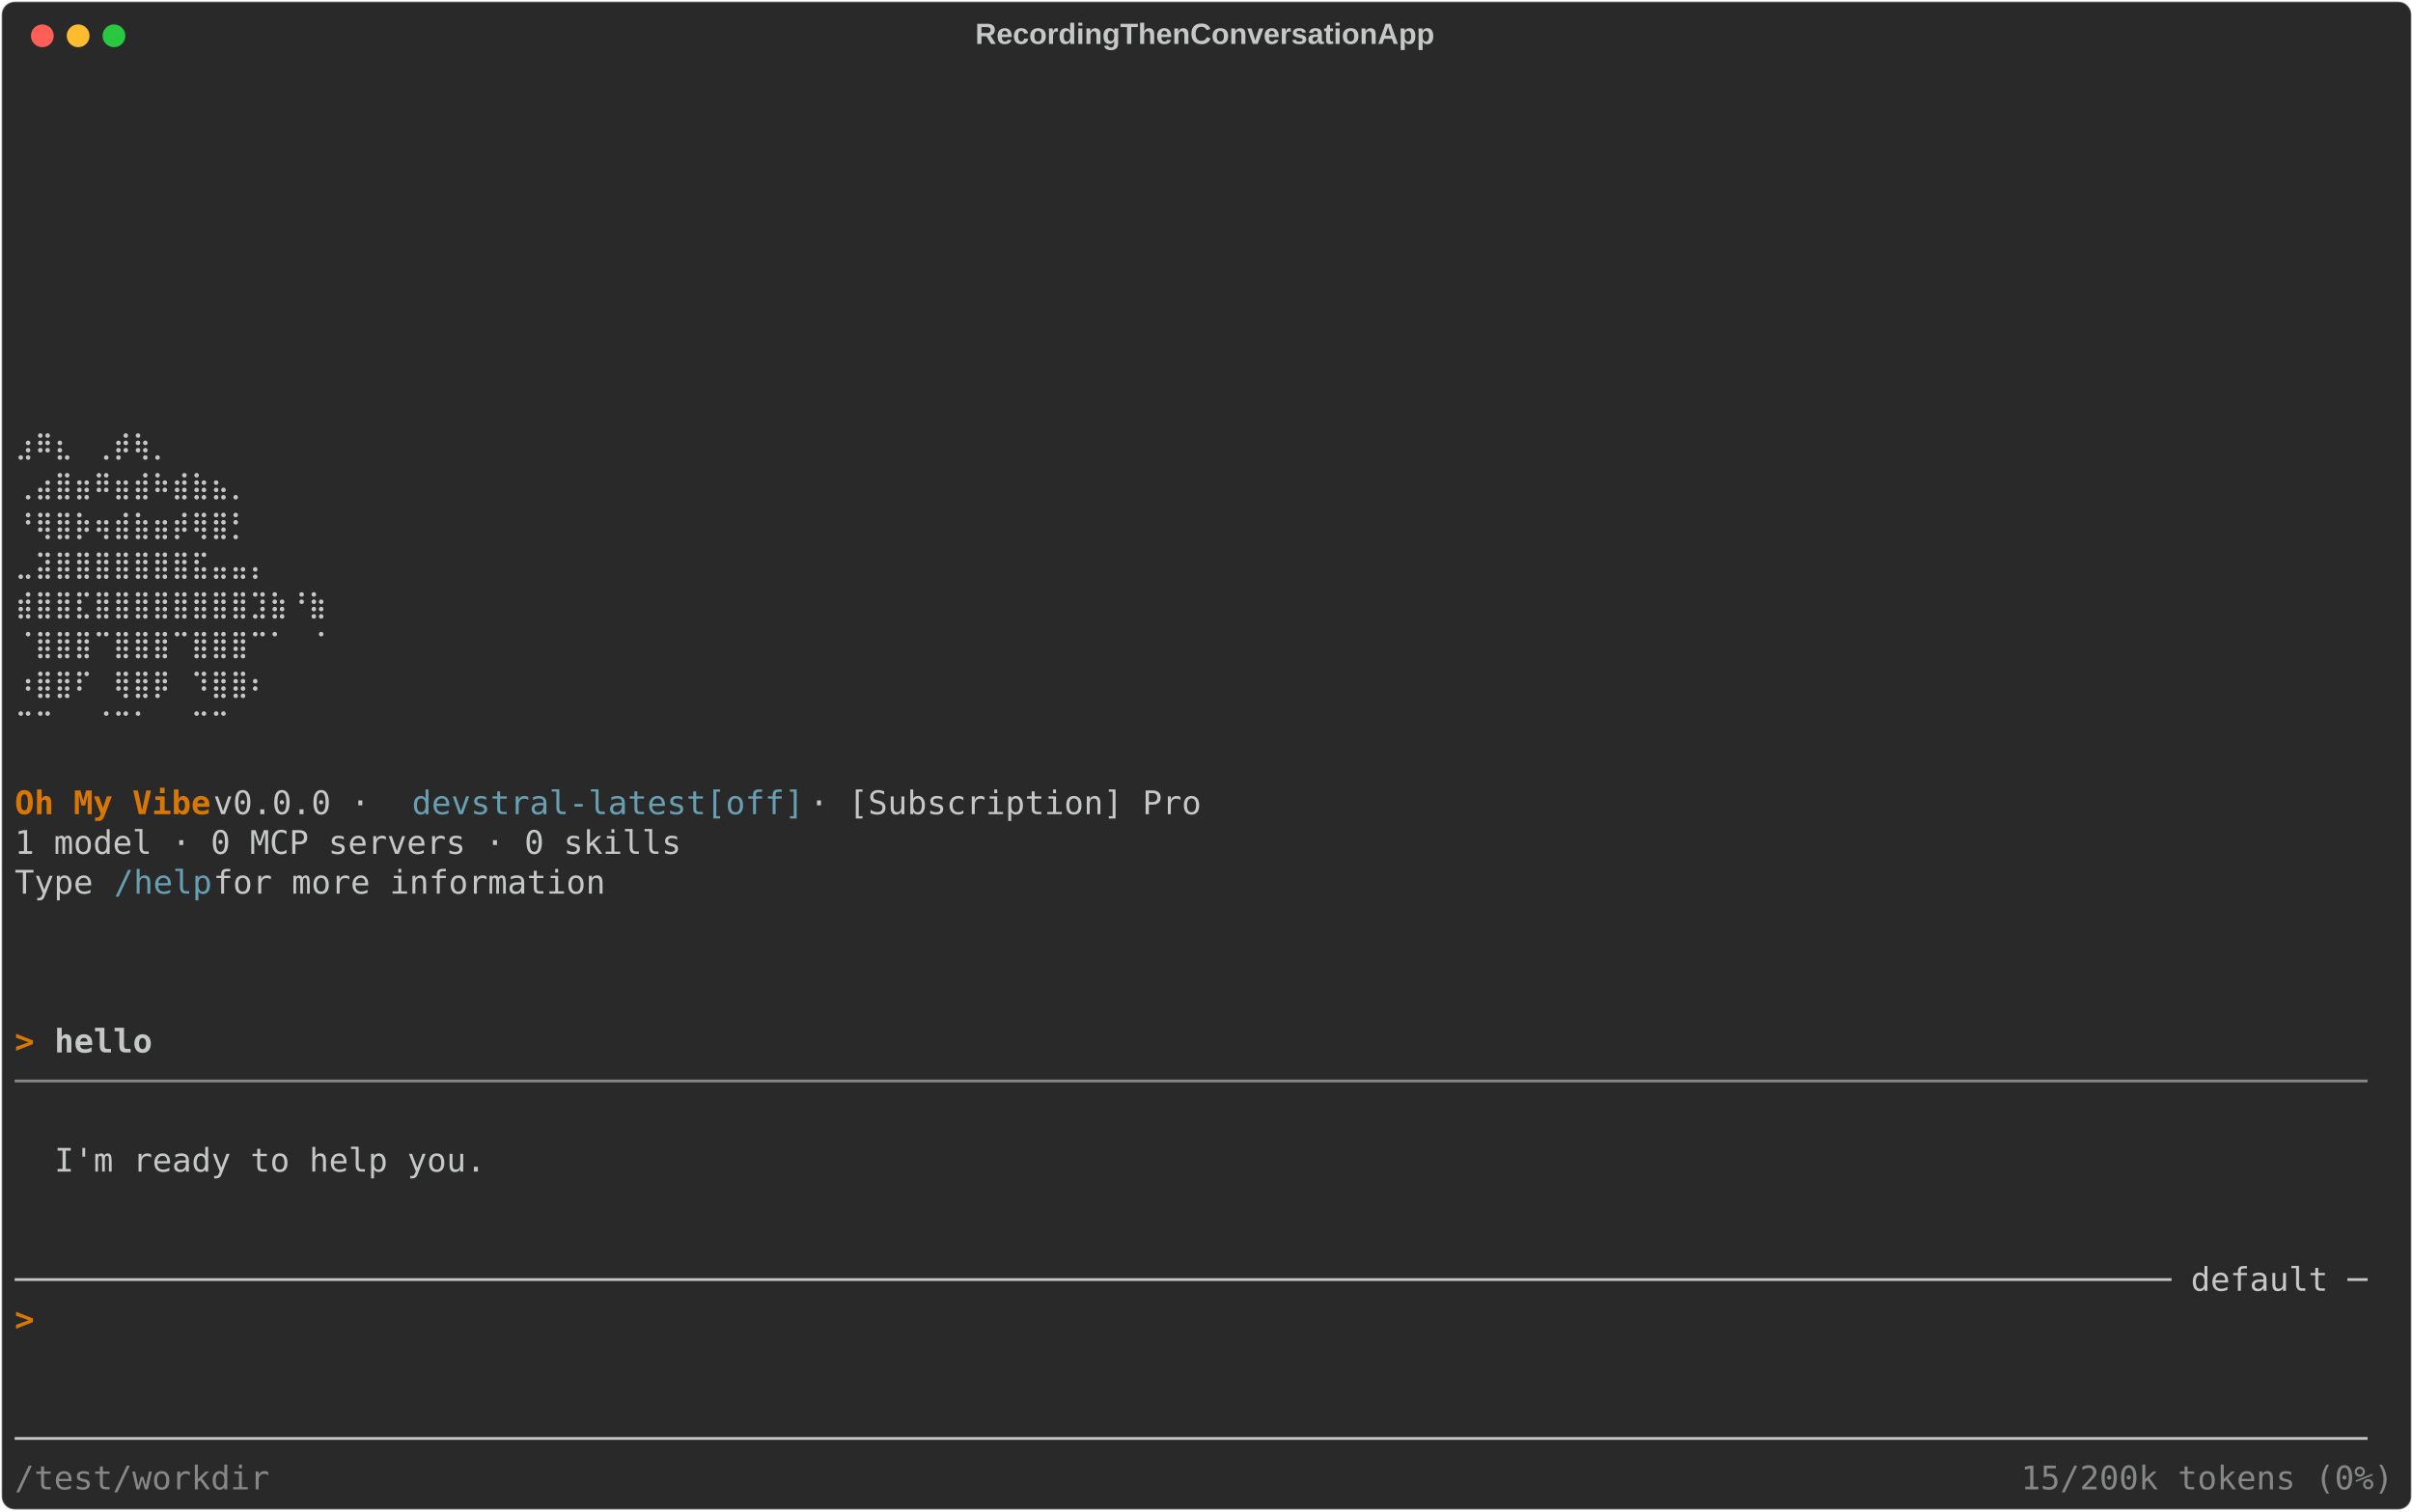
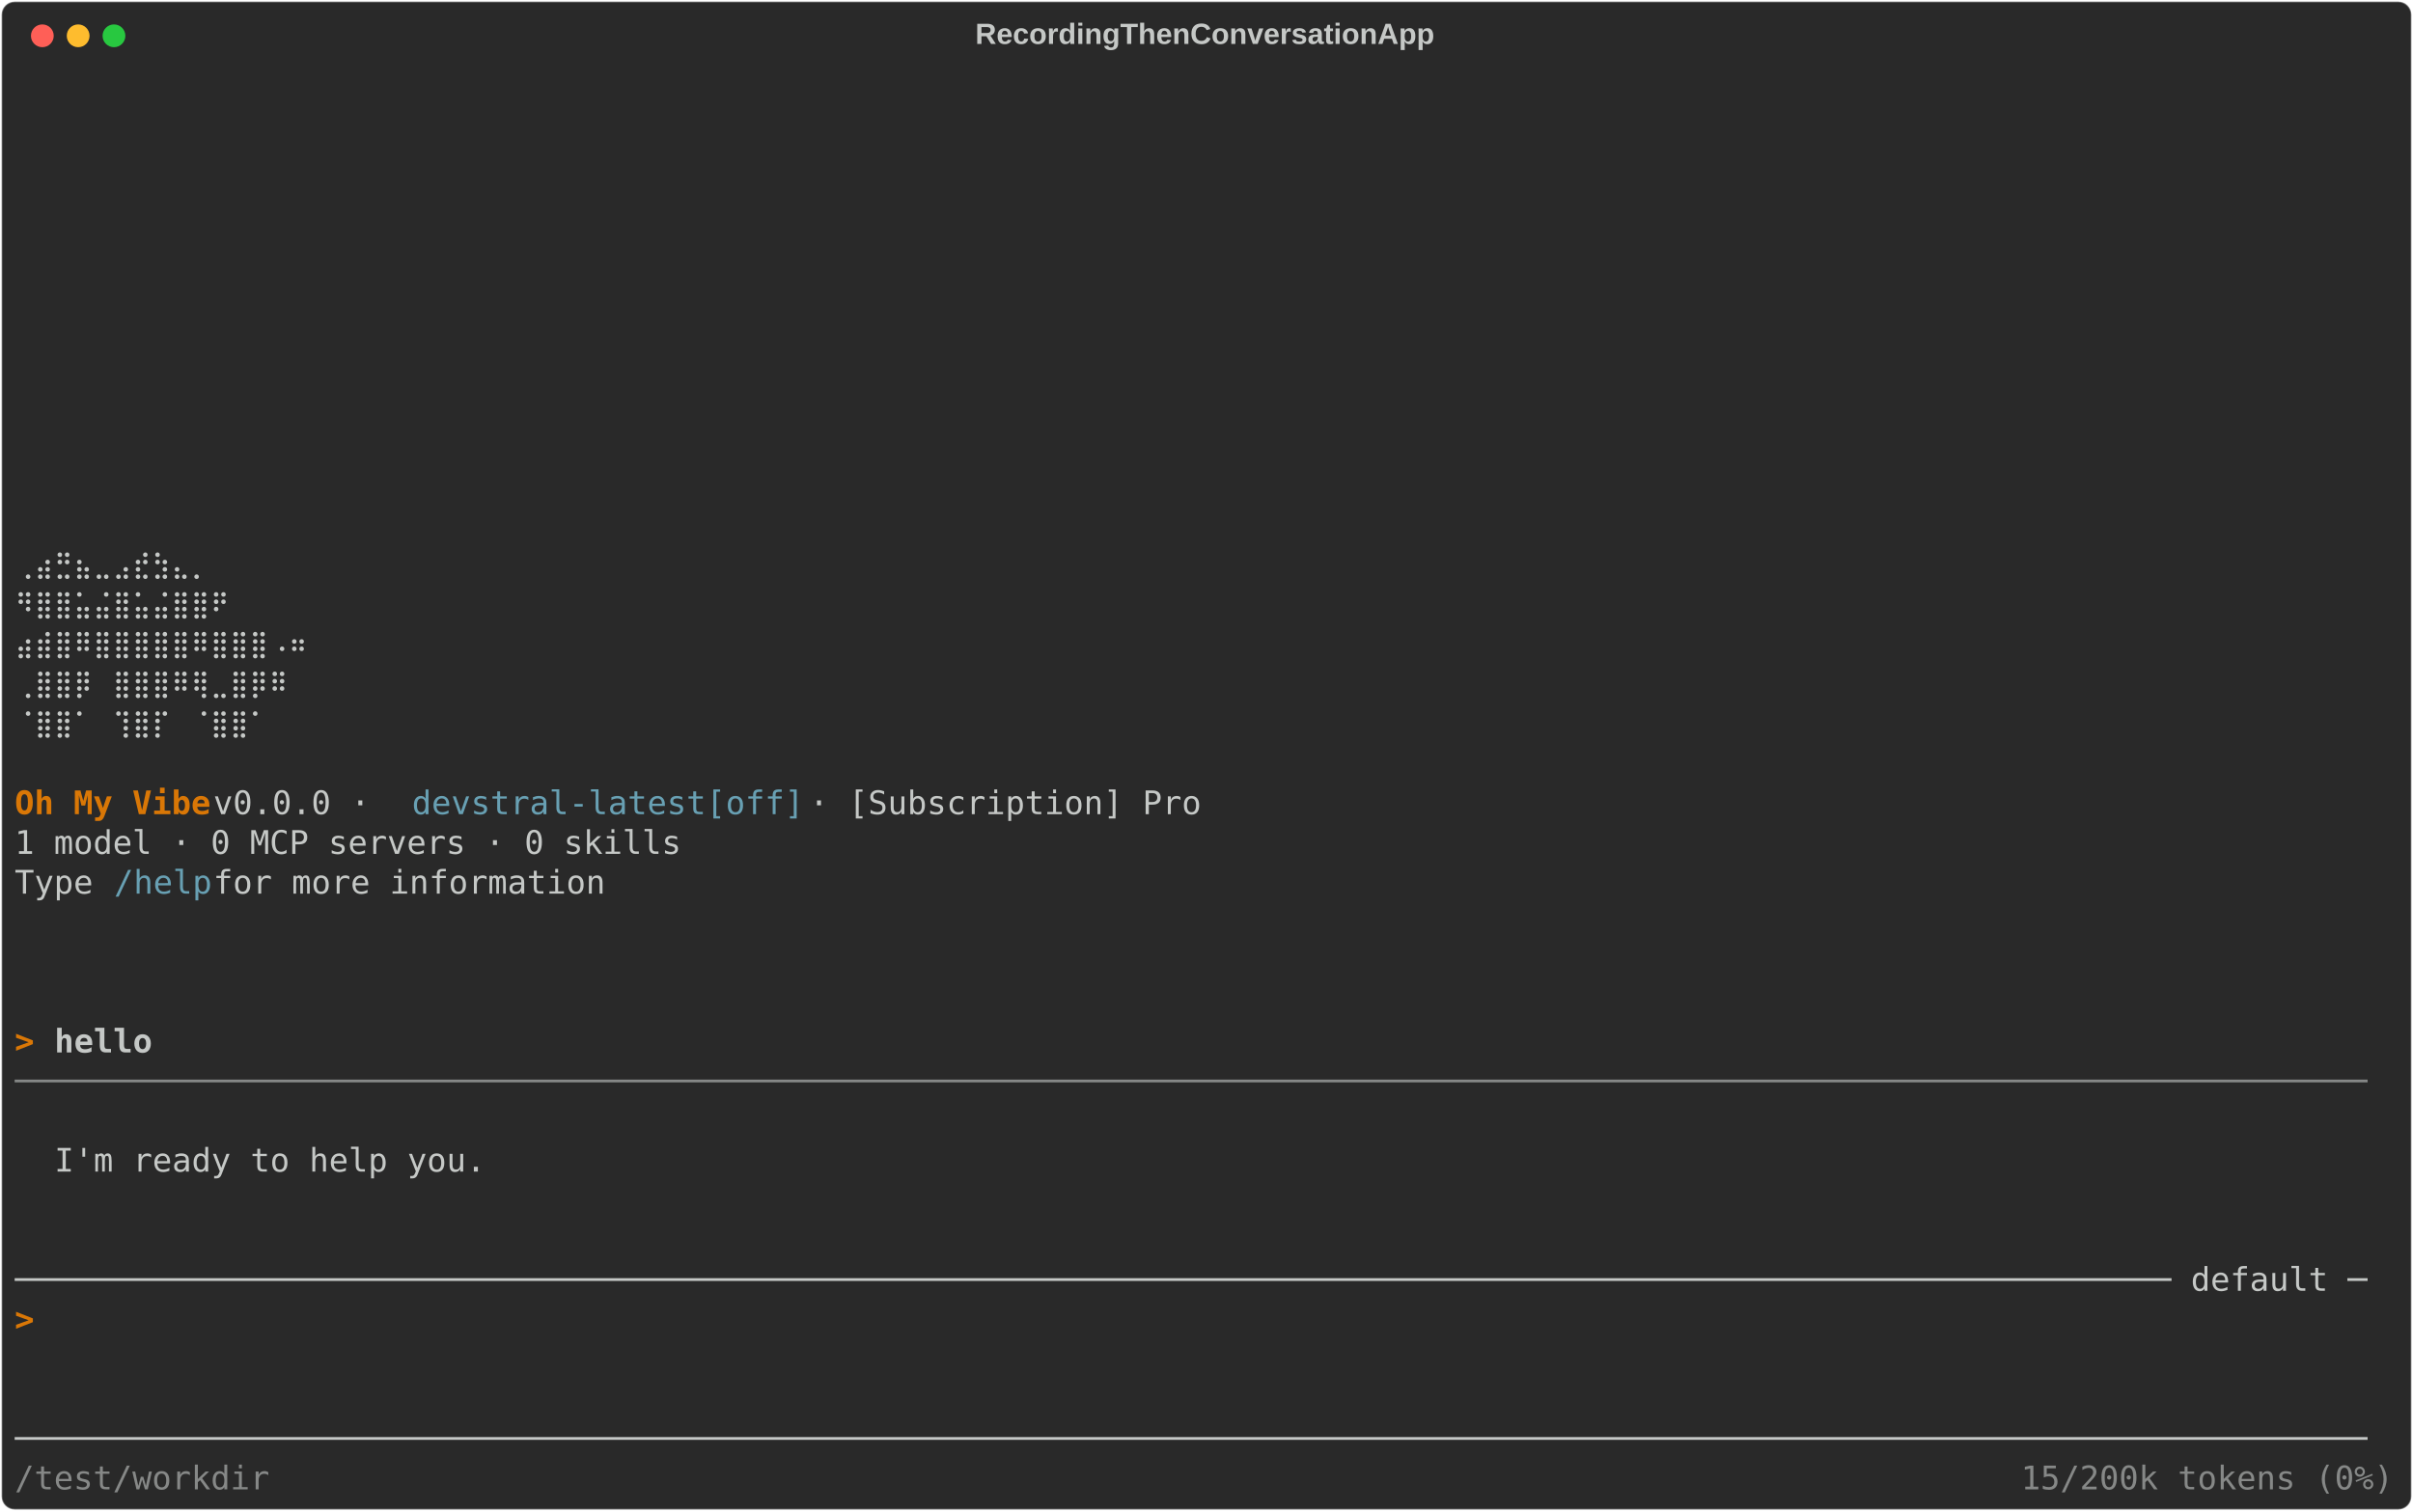
<svg xmlns="http://www.w3.org/2000/svg" class="rich-terminal" viewBox="0 0 1482 928.4">
  <style>

    @font-face {
        font-family: "Fira Code";
        src: local("FiraCode-Regular"),
                url("https://cdnjs.cloudflare.com/ajax/libs/firacode/6.2.0/woff2/FiraCode-Regular.woff2") format("woff2"),
                url("https://cdnjs.cloudflare.com/ajax/libs/firacode/6.2.0/woff/FiraCode-Regular.woff") format("woff");
        font-style: normal;
        font-weight: 400;
    }
    @font-face {
        font-family: "Fira Code";
        src: local("FiraCode-Bold"),
                url("https://cdnjs.cloudflare.com/ajax/libs/firacode/6.2.0/woff2/FiraCode-Bold.woff2") format("woff2"),
                url("https://cdnjs.cloudflare.com/ajax/libs/firacode/6.2.0/woff/FiraCode-Bold.woff") format("woff");
        font-style: bold;
        font-weight: 700;
    }

    .terminal-matrix {
        font-family: Fira Code, monospace;
        font-size: 20px;
        line-height: 24.4px;
        font-variant-east-asian: full-width;
    }

    .terminal-title {
        font-size: 18px;
        font-weight: bold;
        font-family: arial;
    }

    .terminal-r1 { fill: #c5c8c6 }
.terminal-r2 { fill: #d97706;font-weight: bold }
.terminal-r3 { fill: #68a0b3 }
.terminal-r4 { fill: #c5c8c6;font-weight: bold }
.terminal-r5 { fill: #868887 }
    </style>
  <defs>
    <clipPath id="terminal-clip-terminal">
      <rect x="0" y="0" width="1463.0" height="877.4" />
    </clipPath>
    <clipPath id="terminal-line-0">
      <rect x="0" y="1.5" width="1464" height="24.65" />
    </clipPath>
    <clipPath id="terminal-line-1">
      <rect x="0" y="25.9" width="1464" height="24.65" />
    </clipPath>
    <clipPath id="terminal-line-2">
      <rect x="0" y="50.3" width="1464" height="24.65" />
    </clipPath>
    <clipPath id="terminal-line-3">
      <rect x="0" y="74.7" width="1464" height="24.65" />
    </clipPath>
    <clipPath id="terminal-line-4">
      <rect x="0" y="99.1" width="1464" height="24.65" />
    </clipPath>
    <clipPath id="terminal-line-5">
      <rect x="0" y="123.5" width="1464" height="24.65" />
    </clipPath>
    <clipPath id="terminal-line-6">
      <rect x="0" y="147.9" width="1464" height="24.65" />
    </clipPath>
    <clipPath id="terminal-line-7">
      <rect x="0" y="172.3" width="1464" height="24.65" />
    </clipPath>
    <clipPath id="terminal-line-8">
      <rect x="0" y="196.7" width="1464" height="24.65" />
    </clipPath>
    <clipPath id="terminal-line-9">
      <rect x="0" y="221.1" width="1464" height="24.65" />
    </clipPath>
    <clipPath id="terminal-line-10">
      <rect x="0" y="245.5" width="1464" height="24.65" />
    </clipPath>
    <clipPath id="terminal-line-11">
      <rect x="0" y="269.9" width="1464" height="24.65" />
    </clipPath>
    <clipPath id="terminal-line-12">
      <rect x="0" y="294.3" width="1464" height="24.65" />
    </clipPath>
    <clipPath id="terminal-line-13">
      <rect x="0" y="318.7" width="1464" height="24.65" />
    </clipPath>
    <clipPath id="terminal-line-14">
      <rect x="0" y="343.1" width="1464" height="24.65" />
    </clipPath>
    <clipPath id="terminal-line-15">
      <rect x="0" y="367.5" width="1464" height="24.65" />
    </clipPath>
    <clipPath id="terminal-line-16">
      <rect x="0" y="391.9" width="1464" height="24.65" />
    </clipPath>
    <clipPath id="terminal-line-17">
      <rect x="0" y="416.3" width="1464" height="24.65" />
    </clipPath>
    <clipPath id="terminal-line-18">
      <rect x="0" y="440.7" width="1464" height="24.65" />
    </clipPath>
    <clipPath id="terminal-line-19">
      <rect x="0" y="465.1" width="1464" height="24.65" />
    </clipPath>
    <clipPath id="terminal-line-20">
      <rect x="0" y="489.5" width="1464" height="24.65" />
    </clipPath>
    <clipPath id="terminal-line-21">
      <rect x="0" y="513.9" width="1464" height="24.65" />
    </clipPath>
    <clipPath id="terminal-line-22">
      <rect x="0" y="538.3" width="1464" height="24.65" />
    </clipPath>
    <clipPath id="terminal-line-23">
      <rect x="0" y="562.7" width="1464" height="24.65" />
    </clipPath>
    <clipPath id="terminal-line-24">
      <rect x="0" y="587.1" width="1464" height="24.65" />
    </clipPath>
    <clipPath id="terminal-line-25">
      <rect x="0" y="611.5" width="1464" height="24.65" />
    </clipPath>
    <clipPath id="terminal-line-26">
      <rect x="0" y="635.9" width="1464" height="24.65" />
    </clipPath>
    <clipPath id="terminal-line-27">
      <rect x="0" y="660.3" width="1464" height="24.65" />
    </clipPath>
    <clipPath id="terminal-line-28">
      <rect x="0" y="684.7" width="1464" height="24.65" />
    </clipPath>
    <clipPath id="terminal-line-29">
      <rect x="0" y="709.1" width="1464" height="24.65" />
    </clipPath>
    <clipPath id="terminal-line-30">
      <rect x="0" y="733.5" width="1464" height="24.65" />
    </clipPath>
    <clipPath id="terminal-line-31">
      <rect x="0" y="757.9" width="1464" height="24.65" />
    </clipPath>
    <clipPath id="terminal-line-32">
      <rect x="0" y="782.3" width="1464" height="24.65" />
    </clipPath>
    <clipPath id="terminal-line-33">
      <rect x="0" y="806.7" width="1464" height="24.65" />
    </clipPath>
    <clipPath id="terminal-line-34">
      <rect x="0" y="831.1" width="1464" height="24.65" />
    </clipPath>
  </defs>
  <rect fill="#292929" stroke="rgba(255,255,255,0.35)" stroke-width="1" x="1" y="1" width="1480" height="926.4" rx="8" />
  <text class="terminal-title" fill="#c5c8c6" text-anchor="middle" x="740" y="27">RecordingThenConversationApp</text>
  <g transform="translate(26,22)">
    <circle cx="0" cy="0" r="7" fill="#ff5f57" />
    <circle cx="22" cy="0" r="7" fill="#febc2e" />
    <circle cx="44" cy="0" r="7" fill="#28c840" />
  </g>
  <g transform="translate(9, 41)" clip-path="url(#terminal-clip-terminal)">
    <g class="terminal-matrix">
      <text class="terminal-r1" x="1464" y="20" textLength="12.2" clip-path="url(#terminal-line-0)">
</text>
      <text class="terminal-r1" x="1464" y="44.4" textLength="12.2" clip-path="url(#terminal-line-1)">
</text>
      <text class="terminal-r1" x="1464" y="68.8" textLength="12.2" clip-path="url(#terminal-line-2)">
</text>
      <text class="terminal-r1" x="1464" y="93.2" textLength="12.2" clip-path="url(#terminal-line-3)">
</text>
      <text class="terminal-r1" x="1464" y="117.6" textLength="12.2" clip-path="url(#terminal-line-4)">
</text>
      <text class="terminal-r1" x="1464" y="142" textLength="12.2" clip-path="url(#terminal-line-5)">
</text>
      <text class="terminal-r1" x="1464" y="166.4" textLength="12.2" clip-path="url(#terminal-line-6)">
</text>
      <text class="terminal-r1" x="1464" y="190.8" textLength="12.2" clip-path="url(#terminal-line-7)">
</text>
      <text class="terminal-r1" x="1464" y="215.2" textLength="12.2" clip-path="url(#terminal-line-8)">
</text>
-       <text class="terminal-r1" x="0" y="239.6" textLength="219.6" clip-path="url(#terminal-line-9)">   ⣰⠿⣆ ⢀⡾⢷⡀       </text>
      <text class="terminal-r1" x="1464" y="239.6" textLength="12.2" clip-path="url(#terminal-line-9)">
</text>
-       <text class="terminal-r1" x="0" y="264" textLength="219.6" clip-path="url(#terminal-line-10)"> ⢀⣴⣿⣶⠿⣶⣾⠷⣾⣷⣦⡀     </text>
      <text class="terminal-r1" x="1464" y="264" textLength="12.2" clip-path="url(#terminal-line-10)">
</text>
-       <text class="terminal-r1" x="0" y="288.4" textLength="219.6" clip-path="url(#terminal-line-11)"> ⠘⢿⣿⡷⢶⣾⣷⣶⡾⢿⣿⡃     </text>
      <text class="terminal-r1" x="1464" y="288.4" textLength="12.2" clip-path="url(#terminal-line-11)">
</text>
-       <text class="terminal-r1" x="0" y="312.8" textLength="219.6" clip-path="url(#terminal-line-12)">  ⣀⣽⣿⣿⣿⣿⣿⣿⣿⣯⣤⣤⡄   </text>
+       <text class="terminal-r1" x="0" y="312.8" textLength="219.6" clip-path="url(#terminal-line-12)">  ⢀⣴⣛⣦⣀⣠⣞⣳⣄⡀      </text>
      <text class="terminal-r1" x="1464" y="312.8" textLength="12.2" clip-path="url(#terminal-line-12)">
</text>
-       <text class="terminal-r1" x="0" y="337.2" textLength="219.6" clip-path="url(#terminal-line-13)"> ⣾⣿⣿⣏⣿⣿⣿⣿⣿⣿⣿⣿⣹⣷⠘⣷ </text>
+       <text class="terminal-r1" x="0" y="337.2" textLength="219.6" clip-path="url(#terminal-line-13)">  ⠻⣿⣿⣥⣬⣿⣥⣬⣿⣿⠟     </text>
      <text class="terminal-r1" x="1464" y="337.2" textLength="12.2" clip-path="url(#terminal-line-13)">
</text>
-       <text class="terminal-r1" x="0" y="361.6" textLength="219.6" clip-path="url(#terminal-line-14)"> ⠈⣿⣿⣿⠉⣿⣿⣿⠉⣿⣿⣿⠉⠁ ⠈ </text>
+       <text class="terminal-r1" x="0" y="361.6" textLength="219.6" clip-path="url(#terminal-line-14)"> ⣴⣾⣿⠿⣿⣿⣿⣿⣿⠿⣿⣿⣿⠠⠶  </text>
      <text class="terminal-r1" x="1464" y="361.6" textLength="12.2" clip-path="url(#terminal-line-14)">
</text>
-       <text class="terminal-r1" x="0" y="386" textLength="219.6" clip-path="url(#terminal-line-15)"> ⠰⣿⣿⠏ ⢿⣿⡿ ⠹⣿⣿⠆    </text>
+       <text class="terminal-r1" x="0" y="386" textLength="219.6" clip-path="url(#terminal-line-15)">⢀⣿⣿⡿ ⣿⣿⣿⠿⢿⣀⣿⡿⠿    </text>
      <text class="terminal-r1" x="1464" y="386" textLength="12.2" clip-path="url(#terminal-line-15)">
</text>
-       <text class="terminal-r1" x="0" y="410.4" textLength="219.6" clip-path="url(#terminal-line-16)">  ⠉⠉  ⠈⠉⠁  ⠉⠉     </text>
+       <text class="terminal-r1" x="0" y="410.4" textLength="219.6" clip-path="url(#terminal-line-16)">⠈⣿⣿⠁ ⢹⣿⡏ ⠈⣿⣿⠁     </text>
      <text class="terminal-r1" x="1464" y="410.4" textLength="12.2" clip-path="url(#terminal-line-16)">
</text>
      <text class="terminal-r1" x="1464" y="434.8" textLength="12.2" clip-path="url(#terminal-line-17)">
</text>
      <text class="terminal-r2" x="0" y="459.2" textLength="122" clip-path="url(#terminal-line-18)">Oh My Vibe</text>
      <text class="terminal-r1" x="122" y="459.2" textLength="122" clip-path="url(#terminal-line-18)"> v0.0.0 · </text>
      <text class="terminal-r3" x="244" y="459.2" textLength="244" clip-path="url(#terminal-line-18)">devstral-latest[off]</text>
      <text class="terminal-r1" x="488" y="459.2" textLength="256.2" clip-path="url(#terminal-line-18)"> · [Subscription] Pro</text>
      <text class="terminal-r1" x="1464" y="459.2" textLength="12.2" clip-path="url(#terminal-line-18)">
</text>
      <text class="terminal-r1" x="0" y="483.6" textLength="414.8" clip-path="url(#terminal-line-19)">1 model · 0 MCP servers · 0 skills</text>
      <text class="terminal-r1" x="1464" y="483.6" textLength="12.2" clip-path="url(#terminal-line-19)">
</text>
      <text class="terminal-r1" x="0" y="508" textLength="61" clip-path="url(#terminal-line-20)">Type </text>
      <text class="terminal-r3" x="61" y="508" textLength="61" clip-path="url(#terminal-line-20)">/help</text>
      <text class="terminal-r1" x="122" y="508" textLength="256.2" clip-path="url(#terminal-line-20)"> for more information</text>
      <text class="terminal-r1" x="1464" y="508" textLength="12.2" clip-path="url(#terminal-line-20)">
</text>
      <text class="terminal-r1" x="1464" y="532.4" textLength="12.2" clip-path="url(#terminal-line-21)">
</text>
      <text class="terminal-r1" x="1464" y="556.8" textLength="12.2" clip-path="url(#terminal-line-22)">
</text>
      <text class="terminal-r1" x="1464" y="581.2" textLength="12.2" clip-path="url(#terminal-line-23)">
</text>
      <text class="terminal-r2" x="0" y="605.6" textLength="24.4" clip-path="url(#terminal-line-24)">&gt; </text>
      <text class="terminal-r4" x="24.4" y="605.6" textLength="61" clip-path="url(#terminal-line-24)">hello</text>
      <text class="terminal-r1" x="1464" y="605.6" textLength="12.2" clip-path="url(#terminal-line-24)">
</text>
      <text class="terminal-r5" x="0" y="630" textLength="1464" clip-path="url(#terminal-line-25)">────────────────────────────────────────────────────────────────────────────────────────────────────────────────────────</text>
      <text class="terminal-r1" x="1464" y="630" textLength="12.2" clip-path="url(#terminal-line-25)">
</text>
      <text class="terminal-r1" x="1464" y="654.4" textLength="12.2" clip-path="url(#terminal-line-26)">
</text>
      <text class="terminal-r1" x="24.4" y="678.8" textLength="268.4" clip-path="url(#terminal-line-27)">I'm ready to help you.</text>
      <text class="terminal-r1" x="1464" y="678.8" textLength="12.2" clip-path="url(#terminal-line-27)">
</text>
      <text class="terminal-r1" x="1464" y="703.2" textLength="12.2" clip-path="url(#terminal-line-28)">
</text>
      <text class="terminal-r1" x="1464" y="727.6" textLength="12.2" clip-path="url(#terminal-line-29)">
</text>
      <text class="terminal-r1" x="0" y="752" textLength="1464" clip-path="url(#terminal-line-30)">────────────────────────────────────────────────────────────────────────────────────────────────────────────── default ─</text>
      <text class="terminal-r1" x="1464" y="752" textLength="12.2" clip-path="url(#terminal-line-30)">
</text>
      <text class="terminal-r2" x="0" y="776.4" textLength="12.2" clip-path="url(#terminal-line-31)">&gt;</text>
      <text class="terminal-r1" x="1464" y="776.4" textLength="12.2" clip-path="url(#terminal-line-31)">
</text>
      <text class="terminal-r1" x="1464" y="800.8" textLength="12.2" clip-path="url(#terminal-line-32)">
</text>
      <text class="terminal-r1" x="1464" y="825.2" textLength="12.2" clip-path="url(#terminal-line-33)">
</text>
      <text class="terminal-r1" x="0" y="849.6" textLength="1464" clip-path="url(#terminal-line-34)">────────────────────────────────────────────────────────────────────────────────────────────────────────────────────────</text>
      <text class="terminal-r1" x="1464" y="849.6" textLength="12.2" clip-path="url(#terminal-line-34)">
</text>
      <text class="terminal-r5" x="0" y="874" textLength="158.6" clip-path="url(#terminal-line-35)">/test/workdir</text>
      <text class="terminal-r5" x="1232.2" y="874" textLength="231.8" clip-path="url(#terminal-line-35)">15/200k tokens (0%)</text>
    </g>
  </g>
</svg>
